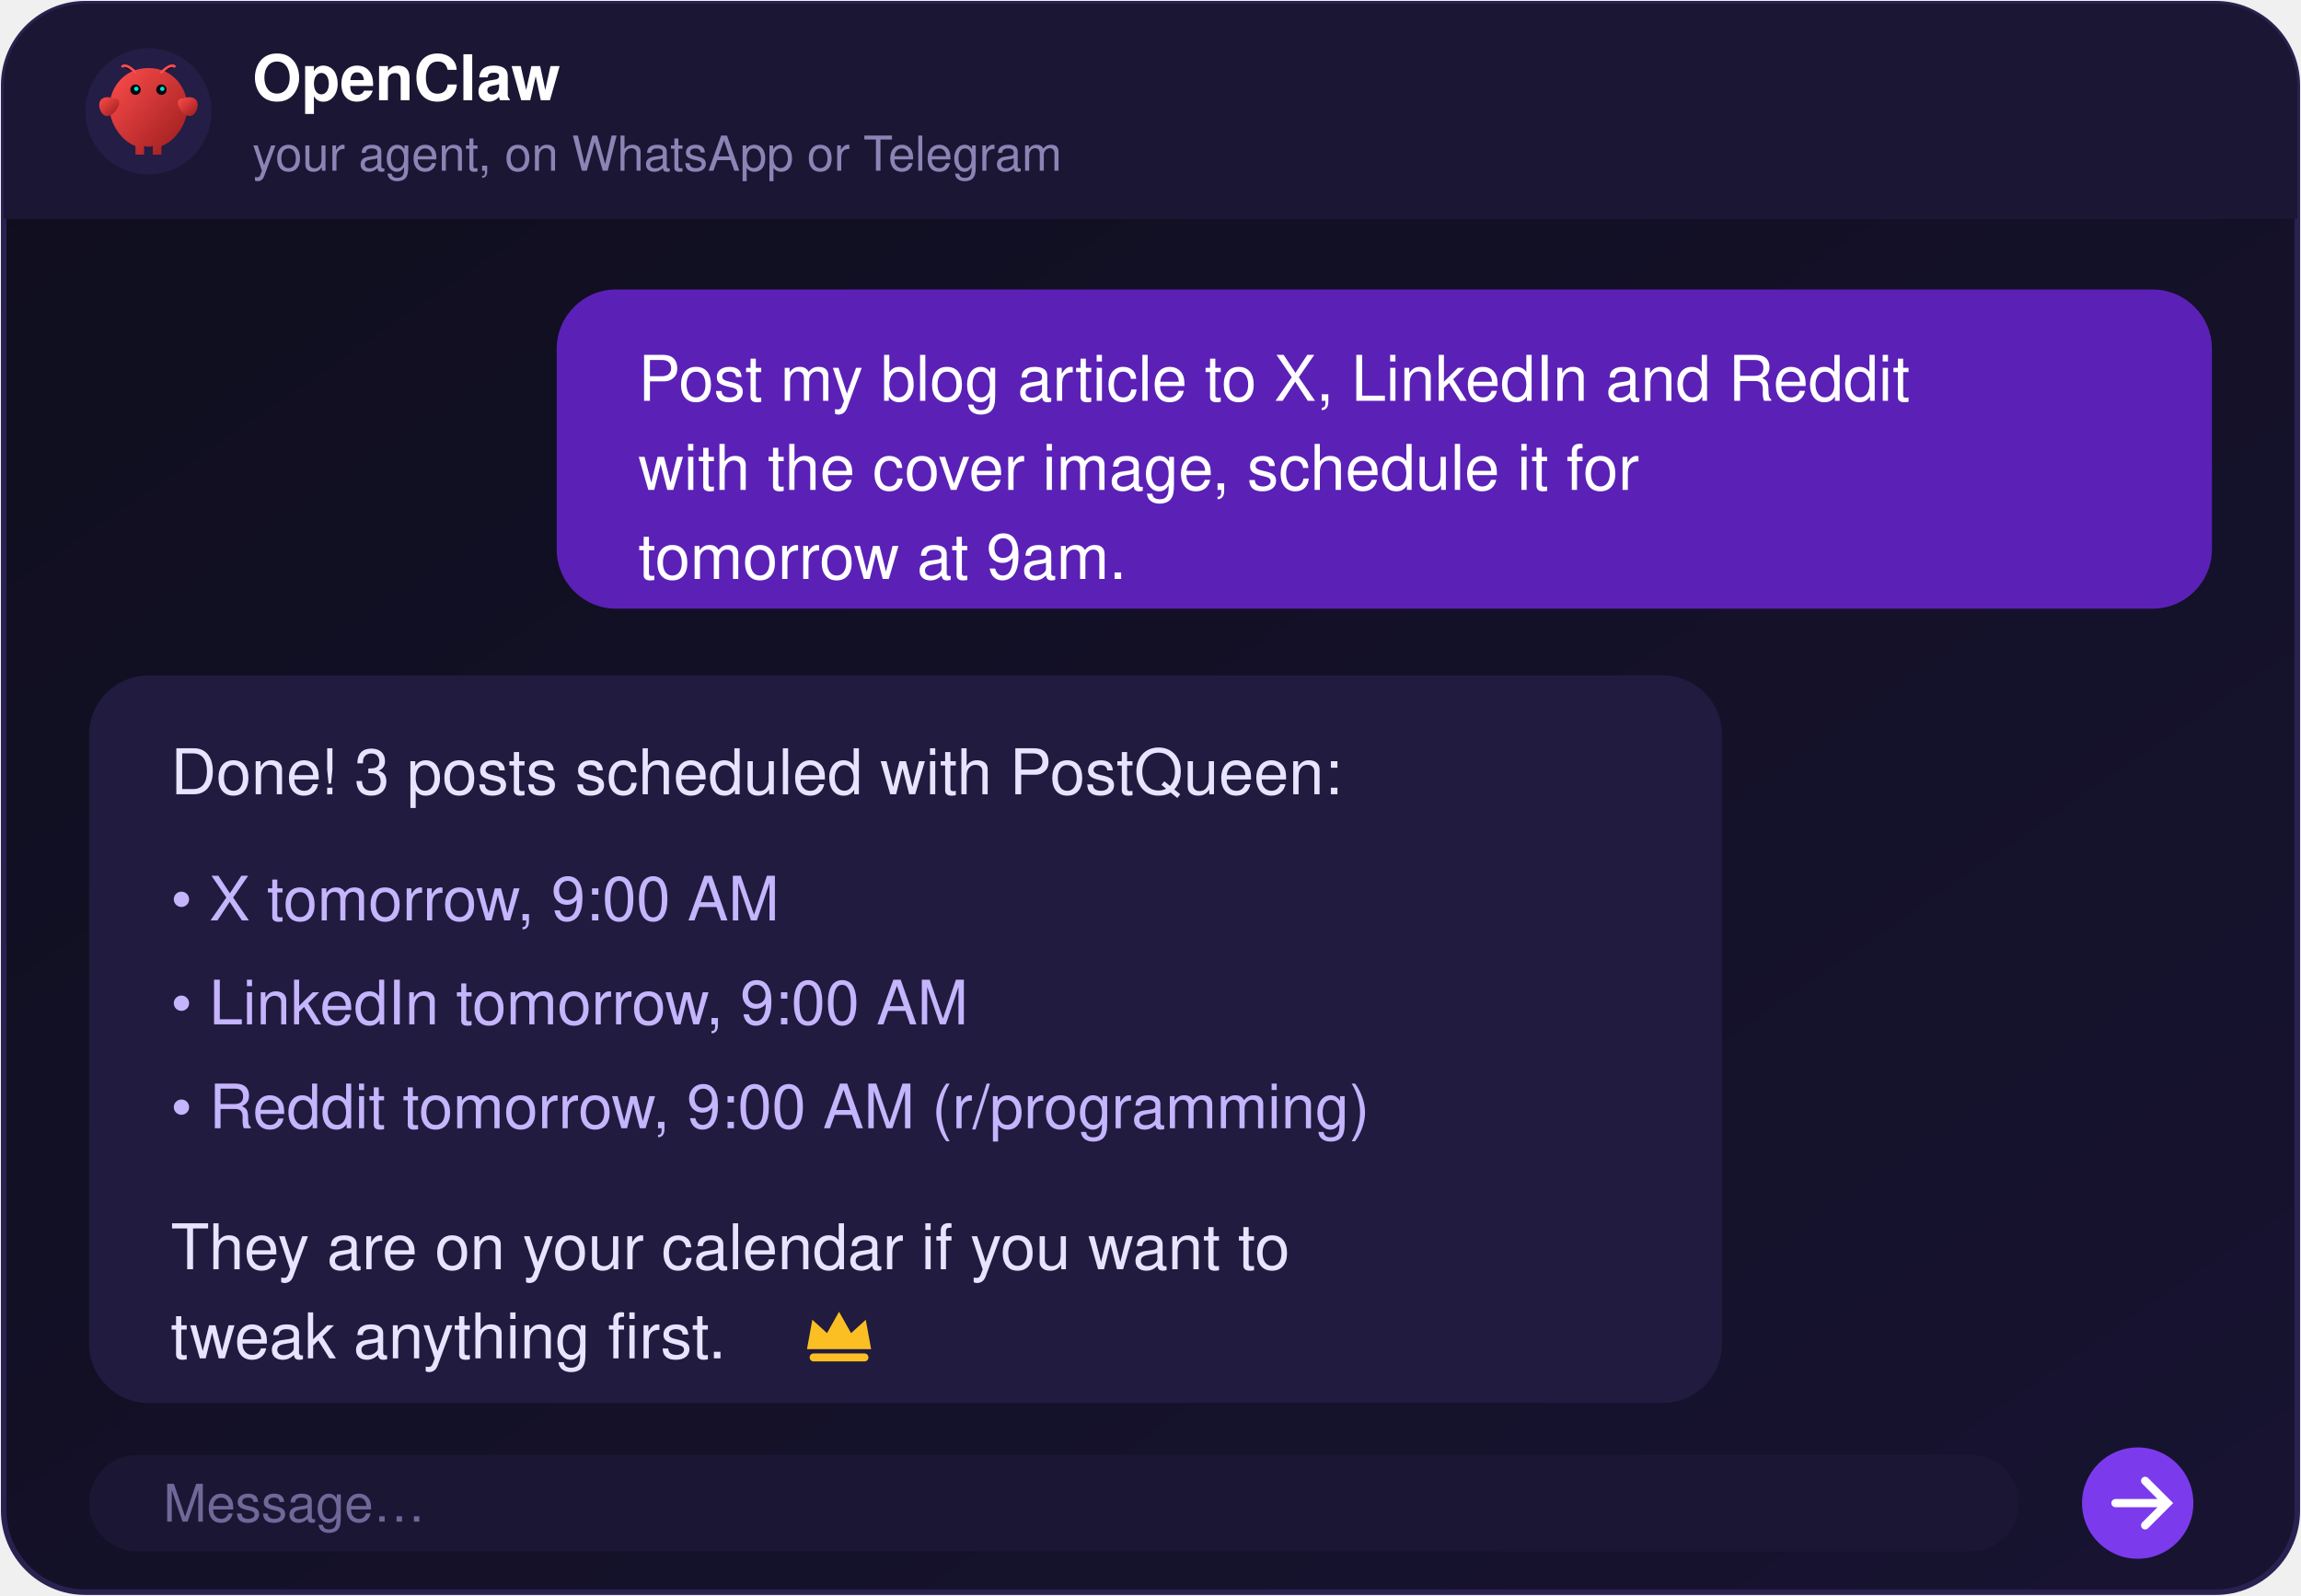
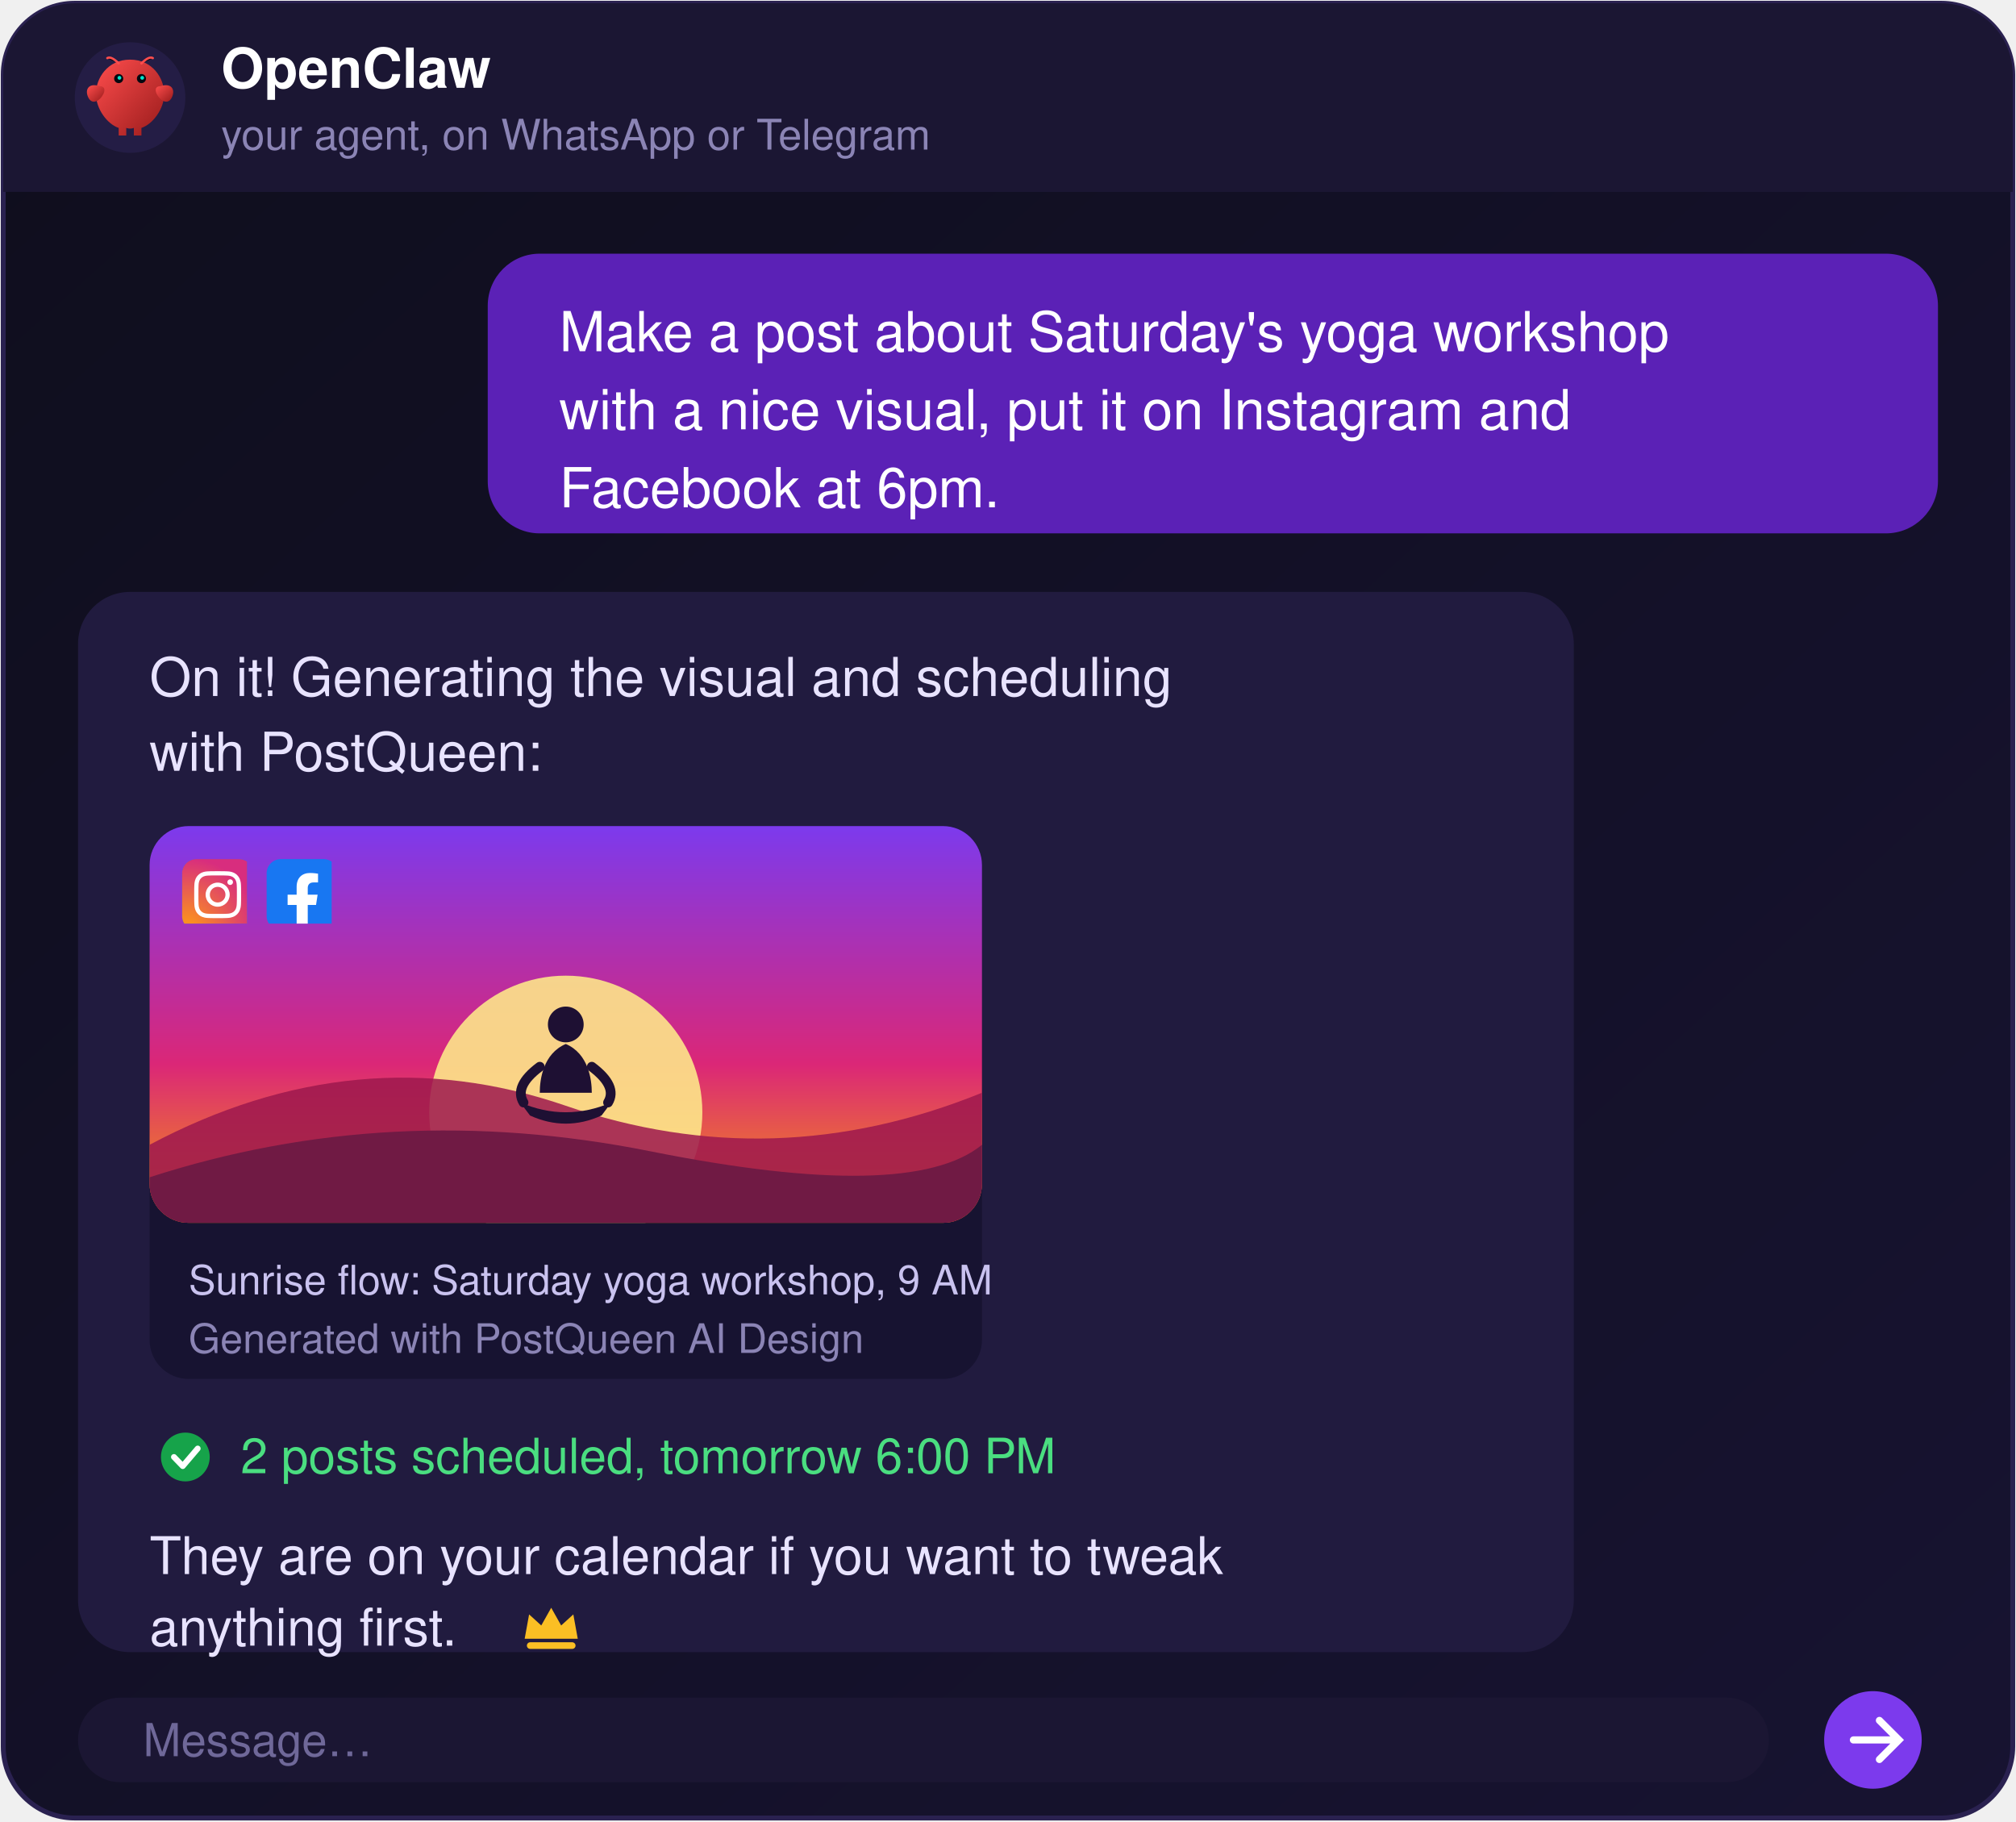
- <svg xmlns="http://www.w3.org/2000/svg" width="620" height="430" viewBox="0 0 620 430" role="img" aria-label="Chat with OpenClaw: you ask for posts, it schedules them through PostQueen">
+ <svg xmlns="http://www.w3.org/2000/svg" width="620" height="560" viewBox="0 0 620 560" role="img" aria-label="Chat with OpenClaw: it generates the visual and schedules the posts through PostQueen">
  <defs>
    <linearGradient id="bg" x1="0" y1="0" x2="1" y2="1">
      <stop offset="0" stop-color="#0f0e1d" />
      <stop offset="1" stop-color="#171331" />
    </linearGradient>
+     <linearGradient id="yoga" x1="0" y1="0" x2="0" y2="1">
+       <stop offset="0" stop-color="#7c3aed" />
+       <stop offset="0.6" stop-color="#db2777" />
+       <stop offset="1" stop-color="#f59e0b" />
+     </linearGradient>
  </defs>
-   <rect x="1" y="1" width="618" height="428" rx="22" fill="url(#bg)" stroke="#2a2150" stroke-width="1.5" />
+   <rect x="1" y="1" width="618" height="558" rx="22" fill="url(#bg)" stroke="#2a2150" stroke-width="1.5" />
  <rect x="1" y="1" width="618" height="58" rx="22" fill="#1b1633" />
  <rect x="1" y="38" width="618" height="21" fill="#1b1633" />
  <circle cx="40" cy="30" r="17" fill="#241d45" />
  <svg viewBox="0 0 120 120" width="28" height="28" x="26" y="16">
    <defs>
      <linearGradient id="lobster-gradient" x1="0%" y1="0%" x2="100%" y2="100%">
        <stop offset="0%" stop-color="#ff4d4d" />
        <stop offset="100%" stop-color="#991b1b" />
      </linearGradient>
    </defs>
    <path d="M60 10 C30 10 15 35 15 55 C15 75 30 95 45 100 L45 110 L55 110 L55 100 C55 100 60 102 65 100 L65 110 L75 110 L75 100 C90 95 105 75 105 55 C105 35 90 10 60 10Z" fill="url(#lobster-gradient)" />
    <path d="M20 45 C5 40 0 50 5 60 C10 70 20 65 25 55 C28 48 25 45 20 45Z" fill="url(#lobster-gradient)" />
    <path d="M100 45 C115 40 120 50 115 60 C110 70 100 65 95 55 C92 48 95 45 100 45Z" fill="url(#lobster-gradient)" />
    <path d="M45 15 Q35 5 30 8" stroke="#ff4d4d" stroke-width="3" stroke-linecap="round" />
    <path d="M75 15 Q85 5 90 8" stroke="#ff4d4d" stroke-width="3" stroke-linecap="round" />
    <circle cx="45" cy="35" r="6" fill="#050810" />
    <circle cx="75" cy="35" r="6" fill="#050810" />
    <circle cx="46" cy="34" r="2.5" fill="#00e5cc" />
    <circle cx="76" cy="34" r="2.5" fill="#00e5cc" />
  </svg>
  <text x="68" y="27" font-family="'Segoe UI',Helvetica,Arial,sans-serif" font-size="17" font-weight="700" fill="#ffffff">OpenClaw</text>
  <text x="68" y="46" font-family="'Segoe UI',Helvetica,Arial,sans-serif" font-size="13" fill="#8b84b5">your agent, on WhatsApp or Telegram</text>
  <rect x="150" y="78" width="446" height="86" rx="16" fill="#5b21b6" />
-   <text x="172" y="108" font-family="'Segoe UI',Helvetica,Arial,sans-serif" font-size="17" fill="#ffffff">Post my blog article to X, LinkedIn and Reddit</text>
-   <text x="172" y="132" font-family="'Segoe UI',Helvetica,Arial,sans-serif" font-size="17" fill="#ffffff">with the cover image, schedule it for</text>
-   <text x="172" y="156" font-family="'Segoe UI',Helvetica,Arial,sans-serif" font-size="17" fill="#ffffff">tomorrow at 9am.</text>
-   <rect x="24" y="182" width="440" height="196" rx="16" fill="#211b3f" />
-   <text x="46" y="214" font-family="'Segoe UI',Helvetica,Arial,sans-serif" font-size="17" fill="#e8e3ff">Done! 3 posts scheduled with PostQueen:</text>
-   <text x="46" y="248" font-family="'Segoe UI',Helvetica,Arial,sans-serif" font-size="16.5" fill="#c4b5fd">•  X            tomorrow, 9:00 AM</text>
-   <text x="46" y="276" font-family="'Segoe UI',Helvetica,Arial,sans-serif" font-size="16.5" fill="#c4b5fd">•  LinkedIn     tomorrow, 9:00 AM</text>
-   <text x="46" y="304" font-family="'Segoe UI',Helvetica,Arial,sans-serif" font-size="16.5" fill="#c4b5fd">•  Reddit       tomorrow, 9:00 AM  (r/programming)</text>
-   <text x="46" y="342" font-family="'Segoe UI',Helvetica,Arial,sans-serif" font-size="17" fill="#e8e3ff">They are on your calendar if you want to</text>
-   <text x="46" y="366" font-family="'Segoe UI',Helvetica,Arial,sans-serif" font-size="17" fill="#e8e3ff">tweak anything first.</text>
-   <g transform="translate(216,352) scale(0.72)">
+   <text x="172" y="108" font-family="'Segoe UI',Helvetica,Arial,sans-serif" font-size="17" fill="#ffffff">Make a post about Saturday's yoga workshop</text>
+   <text x="172" y="132" font-family="'Segoe UI',Helvetica,Arial,sans-serif" font-size="17" fill="#ffffff">with a nice visual, put it on Instagram and</text>
+   <text x="172" y="156" font-family="'Segoe UI',Helvetica,Arial,sans-serif" font-size="17" fill="#ffffff">Facebook at 6pm.</text>
+   <rect x="24" y="182" width="460" height="326" rx="16" fill="#211b3f" />
+   <text x="46" y="214" font-family="'Segoe UI',Helvetica,Arial,sans-serif" font-size="16.5" fill="#e8e3ff">On it! Generating the visual and scheduling</text>
+   <text x="46" y="237" font-family="'Segoe UI',Helvetica,Arial,sans-serif" font-size="16.5" fill="#e8e3ff">with PostQueen:</text>
+   <rect x="46" y="254" width="256" height="170" rx="12" fill="#171331" />
+   <clipPath id="yogaclip">
+     <rect x="46" y="254" width="256" height="122" rx="12" />
+   </clipPath>
+   <g clip-path="url(#yogaclip)">
+     <rect x="46" y="254" width="256" height="122" fill="url(#yoga)" />
+     <circle cx="174" cy="342" r="42" fill="#fde68a" opacity="0.9" />
+     <path d="M46,352 Q110,318 174,340 T302,336 L302,376 L46,376 Z" fill="#9d174d" opacity="0.85" />
+     <path d="M46,362 Q120,338 200,354 T302,352 L302,376 L46,376 Z" fill="#701a44" />
+     <g transform="translate(174,332)">
+       <circle cx="0" cy="-17" r="5.5" fill="#1e1033" />
+       <path d="M0,-11 C-7,-8 -8,0 -8,4 L8,4 C8,0 7,-8 0,-11 Z" fill="#1e1033" />
+       <path d="M-8,-4 Q-16,2 -13,7 M8,-4 Q16,2 13,7" stroke="#1e1033" stroke-width="3" fill="none" stroke-linecap="round" />
+       <path d="M-14,7 Q0,13 14,7 L11,11 Q0,16 -11,11 Z" fill="#1e1033" />
+     </g>
+   </g>
+   <svg viewBox="0 0 64 64" width="20" height="20" x="56" y="264">
+     <rect y="0.496" width="69.999" height="69.999" rx="14" fill="#1877F2" />
+     <rect y="0.496" width="69.999" height="69.999" rx="14" fill="url(#paint0_radial_292_12847)" />
+     <path d="M27.306 35.495C27.306 31.246 30.75 27.8 35 27.8C39.25 27.8 42.696 31.246 42.696 35.495C42.696 39.745 39.25 43.191 35 43.191C30.75 43.191 27.306 39.745 27.306 35.495ZM23.146 35.495C23.146 42.042 28.453 47.349 35 47.349C41.547 47.349 46.854 42.042 46.854 35.495C46.854 28.948 41.547 23.641 35 23.641C28.453 23.641 23.146 28.948 23.146 35.495M44.553 23.171C44.553 23.719 44.715 24.255 45.02 24.711C45.324 25.166 45.756 25.521 46.262 25.731C46.769 25.941 47.325 25.996 47.863 25.89C48.4 25.783 48.894 25.519 49.282 25.132C49.669 24.745 49.933 24.251 50.04 23.714C50.147 23.177 50.093 22.62 49.883 22.113C49.674 21.607 49.319 21.174 48.864 20.87C48.408 20.565 47.873 20.402 47.325 20.402H47.324C46.589 20.403 45.885 20.694 45.365 21.214C44.846 21.733 44.554 22.437 44.553 23.171ZM25.674 54.286C23.423 54.184 22.2 53.809 21.387 53.492C20.309 53.072 19.54 52.573 18.731 51.765C17.923 50.958 17.422 50.19 17.005 49.112C16.688 48.299 16.313 47.075 16.21 44.825C16.099 42.391 16.076 41.66 16.076 35.496C16.076 29.331 16.101 28.602 16.21 26.166C16.313 23.916 16.691 22.695 17.005 21.88C17.424 20.802 17.924 20.033 18.731 19.224C19.539 18.416 20.307 17.915 21.387 17.497C22.199 17.18 23.423 16.806 25.674 16.703C28.107 16.591 28.838 16.569 35 16.569C41.162 16.569 41.894 16.593 44.329 16.704C46.58 16.806 47.801 17.184 48.616 17.498C49.694 17.916 50.463 18.417 51.272 19.224C52.08 20.032 52.579 20.802 52.998 21.88C53.315 22.692 53.69 23.916 53.792 26.167C53.904 28.602 53.927 29.331 53.927 35.496C53.927 41.661 53.904 42.39 53.792 44.825C53.69 47.076 53.313 48.299 52.998 49.112C52.579 50.19 52.079 50.959 51.272 51.766C50.464 52.572 49.694 53.073 48.616 53.492C47.804 53.809 46.58 54.184 44.329 54.286C41.896 54.398 41.165 54.421 35 54.421C28.835 54.421 28.106 54.398 25.674 54.286M25.483 12.55C23.025 12.662 21.346 13.052 19.879 13.622C18.361 14.211 17.075 15.002 15.79 16.285C14.505 17.568 13.716 18.855 13.127 20.374C12.556 21.842 12.167 23.52 12.055 25.978C11.941 28.439 11.915 29.226 11.915 35.495C11.915 41.764 11.941 42.551 12.055 45.013C12.167 47.471 12.556 49.149 13.127 50.616C13.716 52.134 14.505 53.423 15.79 54.706C17.075 55.988 18.36 56.777 19.879 57.368C21.349 57.939 23.025 58.329 25.483 58.441C27.945 58.553 28.731 58.58 35 58.58C41.269 58.58 42.056 58.554 44.518 58.441C46.975 58.329 48.654 57.939 50.121 57.368C51.639 56.777 52.926 55.988 54.21 54.706C55.495 53.423 56.282 52.134 56.873 50.616C57.444 49.149 57.835 47.47 57.945 45.013C58.057 42.55 58.083 41.764 58.083 35.495C58.083 29.226 58.057 28.439 57.945 25.978C57.834 23.52 57.444 21.841 56.873 20.374C56.282 18.856 55.493 17.57 54.21 16.285C52.928 15 51.639 14.211 50.123 13.622C48.654 13.052 46.975 12.66 44.52 12.55C42.058 12.438 41.271 12.41 35.003 12.41C28.735 12.41 27.946 12.436 25.483 12.55" fill="white" />
+     <defs>
+       <radialGradient id="paint0_radial_292_12847" cx="0" cy="0" r="1" gradientUnits="userSpaceOnUse" gradientTransform="translate(4.53027 68.9617) scale(88.8728)">
+         <stop offset="0.09" stop-color="#FA8F21" />
+         <stop offset="0.78" stop-color="#D82D7E" />
+       </radialGradient>
+     </defs>
+   </svg>
+   <svg viewBox="0 0 64 64" width="20" height="20" x="82" y="264">
+     <g clip-path="url(#clip0_292_12843)">
+       <rect x="-0.001" y="0.496" width="69.999" height="69.999" rx="14" fill="#1877F2" />
+       <path d="M48.622 45.613L50.174 35.496H40.467V28.933C40.467 26.165 41.821 23.465 46.168 23.465H50.584V14.852C50.584 14.852 46.578 14.168 42.75 14.168C34.752 14.168 29.53 19.015 29.53 27.785V35.496H20.643V45.613H29.53V70.072C31.314 70.352 33.139 70.495 34.998 70.495C36.858 70.495 38.683 70.352 40.467 70.072V45.613H48.622Z" fill="white" />
+     </g>
+     <defs>
+       <clipPath id="clip0_292_12843">
+         <rect x="-0.001" y="0.496" width="69.999" height="69.999" rx="14" fill="white" />
+       </clipPath>
+     </defs>
+   </svg>
+   <text x="58" y="398" font-family="'Segoe UI',Helvetica,Arial,sans-serif" font-size="12.5" fill="#c9c2ef">Sunrise flow: Saturday yoga workshop, 9 AM</text>
+   <text x="58" y="416" font-family="'Segoe UI',Helvetica,Arial,sans-serif" font-size="12.5" fill="#8b84b5">Generated with PostQueen AI Design</text>
+   <circle cx="57" cy="448" r="7.5" fill="#16a34a" />
+   <path d="M53.5,448 L56.2,450.8 L60.8,445.4" stroke="#ffffff" stroke-width="1.8" fill="none" stroke-linecap="round" stroke-linejoin="round" />
+   <text x="74" y="453" font-family="'Segoe UI',Helvetica,Arial,sans-serif" font-size="15" fill="#4ade80">2 posts scheduled, tomorrow 6:00 PM</text>
+   <text x="46" y="484" font-family="'Segoe UI',Helvetica,Arial,sans-serif" font-size="16" fill="#e8e3ff">They are on your calendar if you want to tweak</text>
+   <text x="46" y="506" font-family="'Segoe UI',Helvetica,Arial,sans-serif" font-size="16" fill="#e8e3ff">anything first.</text>
+   <g transform="translate(160,493) scale(0.68)">
    <path d="M2 16 L4 5 L9.5 10 L14 2 L18.5 10 L24 5 L26 16 Z" fill="#fbbf24" />
    <rect x="3" y="17.6" width="22" height="3" rx="1.5" fill="#fbbf24" />
  </g>
-   <rect x="24" y="392" width="572" height="0.1" fill="none" />
-   <rect x="24" y="394" width="500" height="0" fill="none" />
-   <rect x="24" y="392" width="520" height="26" rx="13" fill="#1b1633" />
-   <text x="44" y="410" font-family="'Segoe UI',Helvetica,Arial,sans-serif" font-size="14" fill="#6f6899">Message…</text>
-   <circle cx="576" cy="405" r="15" fill="#7c3aed" />
-   <path d="M570,405 L583,405 M578,399 L584,405 L578,411" stroke="#ffffff" stroke-width="2.2" fill="none" stroke-linecap="round" />
+   <rect x="24" y="522" width="520" height="26" rx="13" fill="#1b1633" />
+   <text x="44" y="540" font-family="'Segoe UI',Helvetica,Arial,sans-serif" font-size="14" fill="#6f6899">Message…</text>
+   <circle cx="576" cy="535" r="15" fill="#7c3aed" />
+   <path d="M570,535 L583,535 M578,529 L584,535 L578,541" stroke="#ffffff" stroke-width="2.2" fill="none" stroke-linecap="round" />
</svg>
